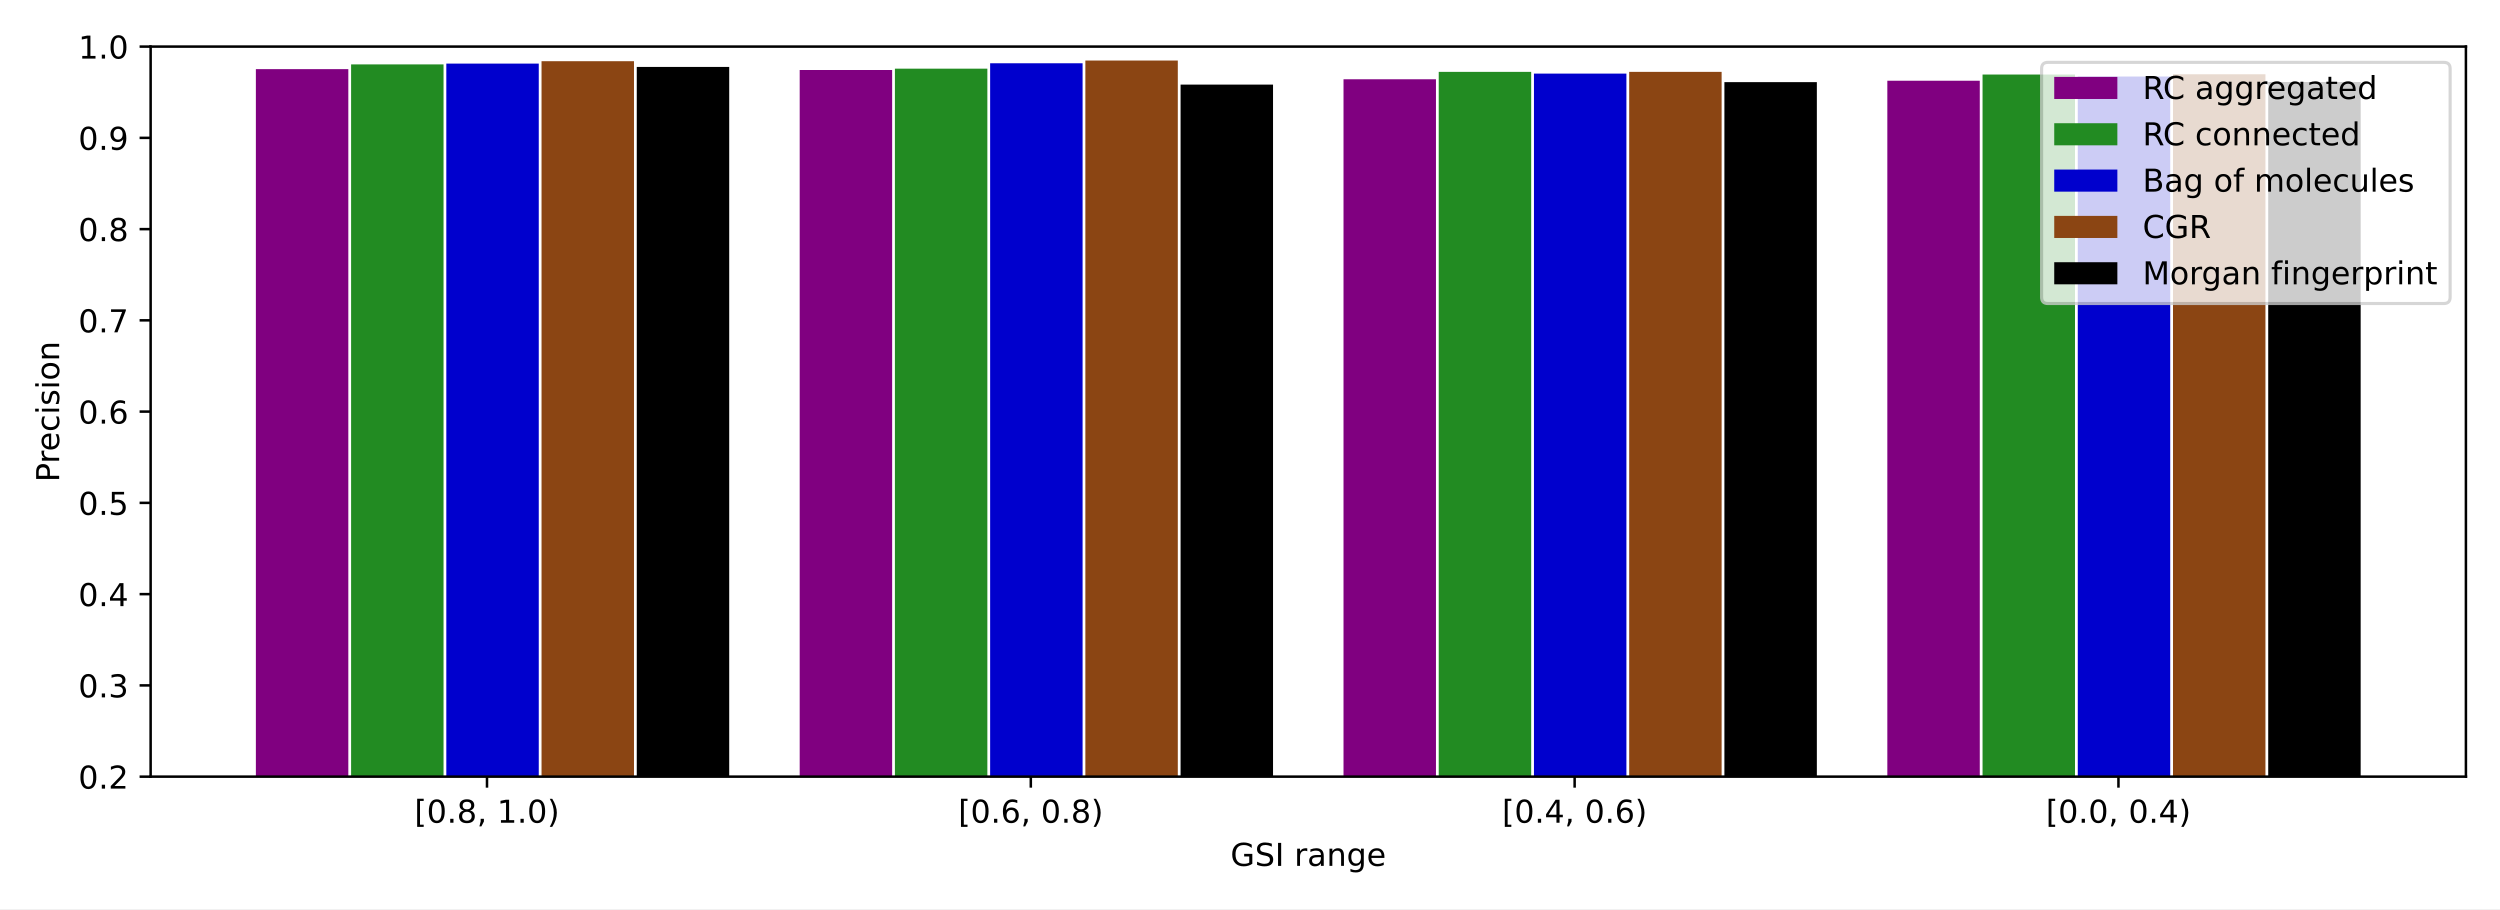
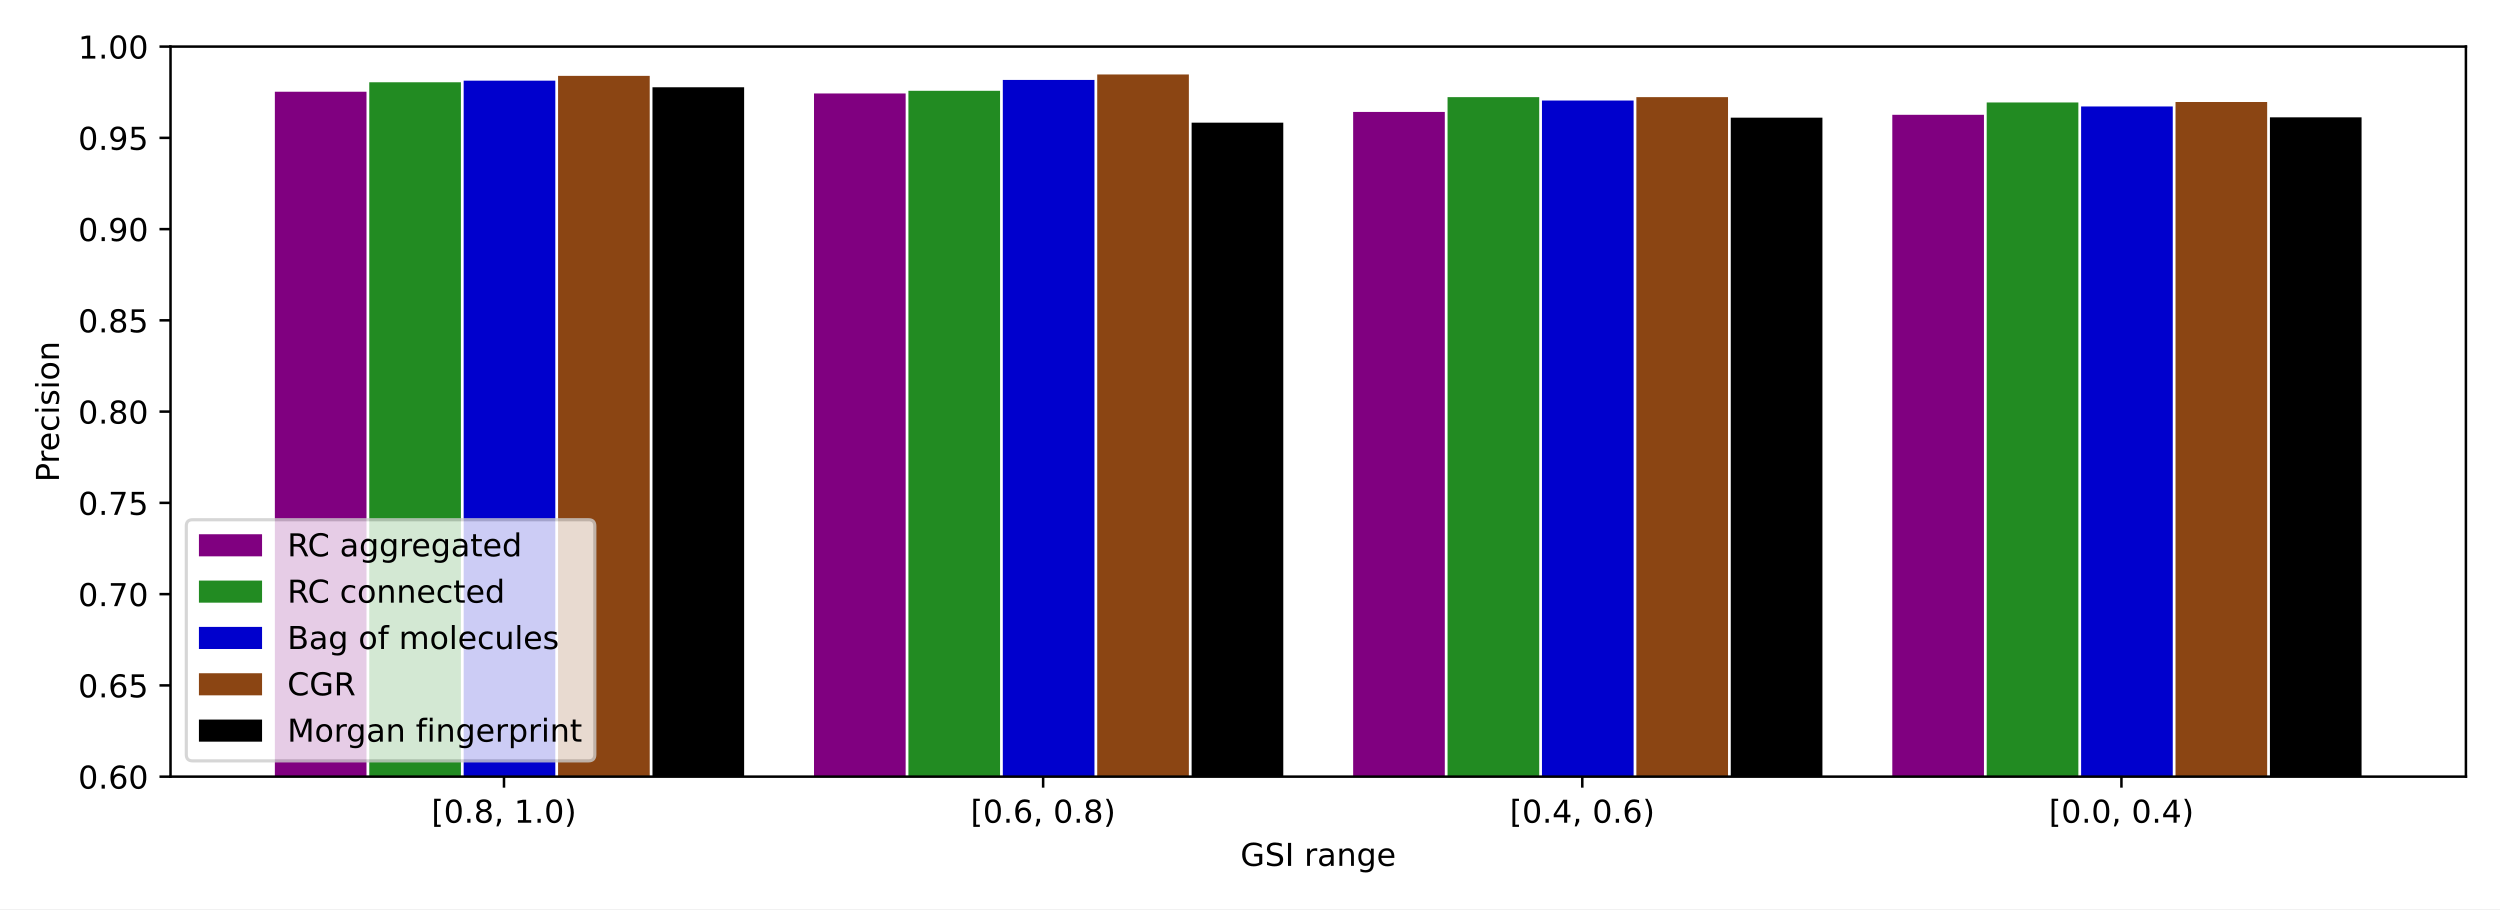
<svg xmlns="http://www.w3.org/2000/svg" xmlns:xlink="http://www.w3.org/1999/xlink" width="792pt" height="288pt" viewBox="0 0 792 288" version="1.1">
  <defs>
    <style type="text/css">*{stroke-linejoin: round; stroke-linecap: butt}</style>
  </defs>
  <g id="figure_1">
    <g id="patch_1">
      <path d="M 0 288  L 792 288  L 792 0  L 0 0  z " style="fill: #ffffff" />
    </g>
    <g id="axes_1">
      <g id="patch_2">
-         <path d="M 47.72 246.04  L 781.2 246.04  L 781.2 14.76  L 47.72 14.76  z " style="fill: #ffffff" />
+         <path d="M 54.02 246.04  L 781.2 246.04  L 781.2 14.76  L 54.02 14.76  z " style="fill: #ffffff" />
      </g>
      <g id="patch_3">
-         <path d="M 111.227 303.86  L 140.514 303.86  L 140.514 20.408  L 111.227 20.408  z " clip-path="url(#p765adaa1b6)" style="fill: #228b22" />
+         <path d="M 116.981 592.96  L 146.017 592.96  L 146.017 26.057  L 116.981 26.057  z " clip-path="url(#pd9f2e4aaf0)" style="fill: #228b22" />
      </g>
      <g id="patch_4">
-         <path d="M 81.06 303.86  L 110.348 303.86  L 110.348 21.911  L 81.06 21.911  z " clip-path="url(#p765adaa1b6)" style="fill: #800080" />
+         <path d="M 87.074 592.96  L 116.11 592.96  L 116.11 29.062  L 87.074 29.062  z " clip-path="url(#pd9f2e4aaf0)" style="fill: #800080" />
      </g>
      <g id="patch_5">
-         <path d="M 201.726 303.86  L 231.014 303.86  L 231.014 21.202  L 201.726 21.202  z " clip-path="url(#p765adaa1b6)" />
+         <path d="M 206.703 592.96  L 235.74 592.96  L 235.74 27.643  L 206.703 27.643  z " clip-path="url(#pd9f2e4aaf0)" />
      </g>
      <g id="patch_6">
-         <path d="M 141.393 303.86  L 170.681 303.86  L 170.681 20.157  L 141.393 20.157  z " clip-path="url(#p765adaa1b6)" style="fill: #0000cd" />
+         <path d="M 146.889 592.96  L 175.925 592.96  L 175.925 25.553  L 146.889 25.553  z " clip-path="url(#pd9f2e4aaf0)" style="fill: #0000cd" />
      </g>
      <g id="patch_7">
-         <path d="M 171.56 303.86  L 200.848 303.86  L 200.848 19.398  L 171.56 19.398  z " clip-path="url(#p765adaa1b6)" style="fill: #8b4513" />
+         <path d="M 176.796 592.96  L 205.832 592.96  L 205.832 24.036  L 176.796 24.036  z " clip-path="url(#pd9f2e4aaf0)" style="fill: #8b4513" />
      </g>
      <g id="patch_8">
-         <path d="M 283.509 303.86  L 312.796 303.86  L 312.796 21.758  L 283.509 21.758  z " clip-path="url(#p765adaa1b6)" style="fill: #228b22" />
+         <path d="M 287.783 592.96  L 316.82 592.96  L 316.82 28.756  L 287.783 28.756  z " clip-path="url(#pd9f2e4aaf0)" style="fill: #228b22" />
      </g>
      <g id="patch_9">
-         <path d="M 253.342 303.86  L 282.63 303.86  L 282.63 22.184  L 253.342 22.184  z " clip-path="url(#p765adaa1b6)" style="fill: #800080" />
+         <path d="M 257.876 592.96  L 286.912 592.96  L 286.912 29.608  L 257.876 29.608  z " clip-path="url(#pd9f2e4aaf0)" style="fill: #800080" />
      </g>
      <g id="patch_10">
-         <path d="M 374.008 303.86  L 403.296 303.86  L 403.296 26.806  L 374.008 26.806  z " clip-path="url(#p765adaa1b6)" />
+         <path d="M 377.506 592.96  L 406.542 592.96  L 406.542 38.852  L 377.506 38.852  z " clip-path="url(#pd9f2e4aaf0)" />
      </g>
      <g id="patch_11">
-         <path d="M 313.675 303.86  L 342.963 303.86  L 342.963 20.04  L 313.675 20.04  z " clip-path="url(#p765adaa1b6)" style="fill: #0000cd" />
+         <path d="M 317.691 592.96  L 346.727 592.96  L 346.727 25.321  L 317.691 25.321  z " clip-path="url(#pd9f2e4aaf0)" style="fill: #0000cd" />
      </g>
      <g id="patch_12">
-         <path d="M 343.842 303.86  L 373.13 303.86  L 373.13 19.174  L 343.842 19.174  z " clip-path="url(#p765adaa1b6)" style="fill: #8b4513" />
+         <path d="M 347.598 592.96  L 376.635 592.96  L 376.635 23.587  L 347.598 23.587  z " clip-path="url(#pd9f2e4aaf0)" style="fill: #8b4513" />
      </g>
      <g id="patch_13">
-         <path d="M 455.79 303.86  L 485.078 303.86  L 485.078 22.761  L 455.79 22.761  z " clip-path="url(#p765adaa1b6)" style="fill: #228b22" />
+         <path d="M 458.585 592.96  L 487.622 592.96  L 487.622 30.762  L 458.585 30.762  z " clip-path="url(#pd9f2e4aaf0)" style="fill: #228b22" />
      </g>
      <g id="patch_14">
-         <path d="M 425.624 303.86  L 454.912 303.86  L 454.912 25.113  L 425.624 25.113  z " clip-path="url(#p765adaa1b6)" style="fill: #800080" />
+         <path d="M 428.678 592.96  L 457.714 592.96  L 457.714 35.467  L 428.678 35.467  z " clip-path="url(#pd9f2e4aaf0)" style="fill: #800080" />
      </g>
      <g id="patch_15">
-         <path d="M 546.29 303.86  L 575.578 303.86  L 575.578 26.024  L 546.29 26.024  z " clip-path="url(#p765adaa1b6)" />
+         <path d="M 548.308 592.96  L 577.344 592.96  L 577.344 37.287  L 548.308 37.287  z " clip-path="url(#pd9f2e4aaf0)" />
      </g>
      <g id="patch_16">
-         <path d="M 485.957 303.86  L 515.245 303.86  L 515.245 23.31  L 485.957 23.31  z " clip-path="url(#p765adaa1b6)" style="fill: #0000cd" />
+         <path d="M 488.493 592.96  L 517.529 592.96  L 517.529 31.86  L 488.493 31.86  z " clip-path="url(#pd9f2e4aaf0)" style="fill: #0000cd" />
      </g>
      <g id="patch_17">
-         <path d="M 516.124 303.86  L 545.411 303.86  L 545.411 22.768  L 516.124 22.768  z " clip-path="url(#p765adaa1b6)" style="fill: #8b4513" />
+         <path d="M 518.4 592.96  L 547.437 592.96  L 547.437 30.777  L 518.4 30.777  z " clip-path="url(#pd9f2e4aaf0)" style="fill: #8b4513" />
      </g>
      <g id="patch_18">
-         <path d="M 628.072 303.86  L 657.36 303.86  L 657.36 23.615  L 628.072 23.615  z " clip-path="url(#p765adaa1b6)" style="fill: #228b22" />
+         <path d="M 629.388 592.96  L 658.424 592.96  L 658.424 32.469  L 629.388 32.469  z " clip-path="url(#pd9f2e4aaf0)" style="fill: #228b22" />
      </g>
      <g id="patch_19">
-         <path d="M 597.906 303.86  L 627.194 303.86  L 627.194 25.567  L 597.906 25.567  z " clip-path="url(#p765adaa1b6)" style="fill: #800080" />
+         <path d="M 599.48 592.96  L 628.517 592.96  L 628.517 36.374  L 599.48 36.374  z " clip-path="url(#pd9f2e4aaf0)" style="fill: #800080" />
      </g>
      <g id="patch_20">
-         <path d="M 718.572 303.86  L 747.86 303.86  L 747.86 25.968  L 718.572 25.968  z " clip-path="url(#p765adaa1b6)" />
+         <path d="M 719.11 592.96  L 748.146 592.96  L 748.146 37.175  L 719.11 37.175  z " clip-path="url(#pd9f2e4aaf0)" />
      </g>
      <g id="patch_21">
-         <path d="M 658.239 303.86  L 687.527 303.86  L 687.527 24.24  L 658.239 24.24  z " clip-path="url(#p765adaa1b6)" style="fill: #0000cd" />
+         <path d="M 659.295 592.96  L 688.331 592.96  L 688.331 33.721  L 659.295 33.721  z " clip-path="url(#pd9f2e4aaf0)" style="fill: #0000cd" />
      </g>
      <g id="patch_22">
-         <path d="M 688.406 303.86  L 717.693 303.86  L 717.693 23.535  L 688.406 23.535  z " clip-path="url(#p765adaa1b6)" style="fill: #8b4513" />
+         <path d="M 689.203 592.96  L 718.239 592.96  L 718.239 32.311  L 689.203 32.311  z " clip-path="url(#pd9f2e4aaf0)" style="fill: #8b4513" />
      </g>
      <g id="patch_23">
-         <path d="M 100.011 303.86  L 237.837 303.86  L 237.837 303.86  L 100.011 303.86  z " clip-path="url(#p765adaa1b6)" style="fill: #800080" />
+         <path d="M 105.862 592.96  L 242.504 592.96  L 242.504 592.96  L 105.862 592.96  z " clip-path="url(#pd9f2e4aaf0)" style="fill: #800080" />
      </g>
      <g id="patch_24">
-         <path d="M 100.011 303.86  L 237.837 303.86  L 237.837 303.86  L 100.011 303.86  z " clip-path="url(#p765adaa1b6)" style="fill: #228b22" />
+         <path d="M 105.862 592.96  L 242.504 592.96  L 242.504 592.96  L 105.862 592.96  z " clip-path="url(#pd9f2e4aaf0)" style="fill: #228b22" />
      </g>
      <g id="patch_25">
-         <path d="M 100.011 303.86  L 237.837 303.86  L 237.837 303.86  L 100.011 303.86  z " clip-path="url(#p765adaa1b6)" style="fill: #0000cd" />
+         <path d="M 105.862 592.96  L 242.504 592.96  L 242.504 592.96  L 105.862 592.96  z " clip-path="url(#pd9f2e4aaf0)" style="fill: #0000cd" />
      </g>
      <g id="patch_26">
-         <path d="M 100.011 303.86  L 237.837 303.86  L 237.837 303.86  L 100.011 303.86  z " clip-path="url(#p765adaa1b6)" style="fill: #8b4513" />
+         <path d="M 105.862 592.96  L 242.504 592.96  L 242.504 592.96  L 105.862 592.96  z " clip-path="url(#pd9f2e4aaf0)" style="fill: #8b4513" />
      </g>
      <g id="patch_27">
-         <path d="M 100.011 303.86  L 237.837 303.86  L 237.837 303.86  L 100.011 303.86  z " clip-path="url(#p765adaa1b6)" />
+         <path d="M 105.862 592.96  L 242.504 592.96  L 242.504 592.96  L 105.862 592.96  z " clip-path="url(#pd9f2e4aaf0)" />
      </g>
      <g id="matplotlib.axis_1">
        <g id="xtick_1">
          <g id="line2d_1">
            <defs>
-               <path id="m83f3d08747" d="M 0 0  L 0 3.5  " style="stroke: #000000; stroke-width: 0.8" />
-             </defs>
-             <g>
-               <use xlink:href="#m83f3d08747" x="154.28" y="246.04" style="stroke: #000000; stroke-width: 0.8" />
+               <path id="m2d03175a49" d="M 0 0  L 0 3.5  " style="stroke: #000000; stroke-width: 0.8" />
+             </defs>
+             <g>
+               <use xlink:href="#m2d03175a49" x="159.665" y="246.04" style="stroke: #000000; stroke-width: 0.8" />
            </g>
          </g>
          <g id="text_1">
-             <g transform="translate(131.297 260.6384) scale(0.1 -0.1)">
+             <g transform="translate(136.6817 260.6384) scale(0.1 -0.1)">
              <defs>
                <path id="DejaVuSans-5b" d="M 550 4863  L 1875 4863  L 1875 4416  L 1125 4416  L 1125 -397  L 1875 -397  L 1875 -844  L 550 -844  L 550 4863  z " transform="scale(0.015625)" />
                <path id="DejaVuSans-30" d="M 2034 4250  Q 1547 4250 1301 3770  Q 1056 3291 1056 2328  Q 1056 1369 1301 889  Q 1547 409 2034 409  Q 2525 409 2770 889  Q 3016 1369 3016 2328  Q 3016 3291 2770 3770  Q 2525 4250 2034 4250  z M 2034 4750  Q 2819 4750 3233 4129  Q 3647 3509 3647 2328  Q 3647 1150 3233 529  Q 2819 -91 2034 -91  Q 1250 -91 836 529  Q 422 1150 422 2328  Q 422 3509 836 4129  Q 1250 4750 2034 4750  z " transform="scale(0.015625)" />
                <path id="DejaVuSans-2e" d="M 684 794  L 1344 794  L 1344 0  L 684 0  L 684 794  z " transform="scale(0.015625)" />
                <path id="DejaVuSans-38" d="M 2034 2216  Q 1584 2216 1326 1975  Q 1069 1734 1069 1313  Q 1069 891 1326 650  Q 1584 409 2034 409  Q 2484 409 2743 651  Q 3003 894 3003 1313  Q 3003 1734 2745 1975  Q 2488 2216 2034 2216  z M 1403 2484  Q 997 2584 770 2862  Q 544 3141 544 3541  Q 544 4100 942 4425  Q 1341 4750 2034 4750  Q 2731 4750 3128 4425  Q 3525 4100 3525 3541  Q 3525 3141 3298 2862  Q 3072 2584 2669 2484  Q 3125 2378 3379 2068  Q 3634 1759 3634 1313  Q 3634 634 3220 271  Q 2806 -91 2034 -91  Q 1263 -91 848 271  Q 434 634 434 1313  Q 434 1759 690 2068  Q 947 2378 1403 2484  z M 1172 3481  Q 1172 3119 1398 2916  Q 1625 2713 2034 2713  Q 2441 2713 2670 2916  Q 2900 3119 2900 3481  Q 2900 3844 2670 4047  Q 2441 4250 2034 4250  Q 1625 4250 1398 4047  Q 1172 3844 1172 3481  z " transform="scale(0.015625)" />
                <path id="DejaVuSans-2c" d="M 750 794  L 1409 794  L 1409 256  L 897 -744  L 494 -744  L 750 256  L 750 794  z " transform="scale(0.015625)" />
                <path id="DejaVuSans-20" transform="scale(0.015625)" />
                <path id="DejaVuSans-31" d="M 794 531  L 1825 531  L 1825 4091  L 703 3866  L 703 4441  L 1819 4666  L 2450 4666  L 2450 531  L 3481 531  L 3481 0  L 794 0  L 794 531  z " transform="scale(0.015625)" />
                <path id="DejaVuSans-29" d="M 513 4856  L 1013 4856  Q 1481 4119 1714 3412  Q 1947 2706 1947 2009  Q 1947 1309 1714 600  Q 1481 -109 1013 -844  L 513 -844  Q 928 -128 1133 580  Q 1338 1288 1338 2009  Q 1338 2731 1133 3434  Q 928 4138 513 4856  z " transform="scale(0.015625)" />
              </defs>
              <use xlink:href="#DejaVuSans-5b" />
              <use xlink:href="#DejaVuSans-30" x="39.014" />
              <use xlink:href="#DejaVuSans-2e" x="102.637" />
              <use xlink:href="#DejaVuSans-38" x="134.424" />
              <use xlink:href="#DejaVuSans-2c" x="198.047" />
              <use xlink:href="#DejaVuSans-20" x="229.834" />
              <use xlink:href="#DejaVuSans-31" x="261.621" />
              <use xlink:href="#DejaVuSans-2e" x="325.244" />
              <use xlink:href="#DejaVuSans-30" x="357.031" />
              <use xlink:href="#DejaVuSans-29" x="420.654" />
            </g>
          </g>
        </g>
        <g id="xtick_2">
          <g id="line2d_2">
            <g>
-               <use xlink:href="#m83f3d08747" x="326.562" y="246.04" style="stroke: #000000; stroke-width: 0.8" />
+               <use xlink:href="#m2d03175a49" x="330.467" y="246.04" style="stroke: #000000; stroke-width: 0.8" />
            </g>
          </g>
          <g id="text_2">
-             <g transform="translate(303.5789 260.6384) scale(0.1 -0.1)">
+             <g transform="translate(307.4839 260.6384) scale(0.1 -0.1)">
              <defs>
                <path id="DejaVuSans-36" d="M 2113 2584  Q 1688 2584 1439 2293  Q 1191 2003 1191 1497  Q 1191 994 1439 701  Q 1688 409 2113 409  Q 2538 409 2786 701  Q 3034 994 3034 1497  Q 3034 2003 2786 2293  Q 2538 2584 2113 2584  z M 3366 4563  L 3366 3988  Q 3128 4100 2886 4159  Q 2644 4219 2406 4219  Q 1781 4219 1451 3797  Q 1122 3375 1075 2522  Q 1259 2794 1537 2939  Q 1816 3084 2150 3084  Q 2853 3084 3261 2657  Q 3669 2231 3669 1497  Q 3669 778 3244 343  Q 2819 -91 2113 -91  Q 1303 -91 875 529  Q 447 1150 447 2328  Q 447 3434 972 4092  Q 1497 4750 2381 4750  Q 2619 4750 2861 4703  Q 3103 4656 3366 4563  z " transform="scale(0.015625)" />
              </defs>
              <use xlink:href="#DejaVuSans-5b" />
              <use xlink:href="#DejaVuSans-30" x="39.014" />
              <use xlink:href="#DejaVuSans-2e" x="102.637" />
              <use xlink:href="#DejaVuSans-36" x="134.424" />
              <use xlink:href="#DejaVuSans-2c" x="198.047" />
              <use xlink:href="#DejaVuSans-20" x="229.834" />
              <use xlink:href="#DejaVuSans-30" x="261.621" />
              <use xlink:href="#DejaVuSans-2e" x="325.244" />
              <use xlink:href="#DejaVuSans-38" x="357.031" />
              <use xlink:href="#DejaVuSans-29" x="420.654" />
            </g>
          </g>
        </g>
        <g id="xtick_3">
          <g id="line2d_3">
            <g>
-               <use xlink:href="#m83f3d08747" x="498.844" y="246.04" style="stroke: #000000; stroke-width: 0.8" />
+               <use xlink:href="#m2d03175a49" x="501.269" y="246.04" style="stroke: #000000; stroke-width: 0.8" />
            </g>
          </g>
          <g id="text_3">
-             <g transform="translate(475.8609 260.6384) scale(0.1 -0.1)">
+             <g transform="translate(478.2861 260.6384) scale(0.1 -0.1)">
              <defs>
                <path id="DejaVuSans-34" d="M 2419 4116  L 825 1625  L 2419 1625  L 2419 4116  z M 2253 4666  L 3047 4666  L 3047 1625  L 3713 1625  L 3713 1100  L 3047 1100  L 3047 0  L 2419 0  L 2419 1100  L 313 1100  L 313 1709  L 2253 4666  z " transform="scale(0.015625)" />
              </defs>
              <use xlink:href="#DejaVuSans-5b" />
              <use xlink:href="#DejaVuSans-30" x="39.014" />
              <use xlink:href="#DejaVuSans-2e" x="102.637" />
              <use xlink:href="#DejaVuSans-34" x="134.424" />
              <use xlink:href="#DejaVuSans-2c" x="198.047" />
              <use xlink:href="#DejaVuSans-20" x="229.834" />
              <use xlink:href="#DejaVuSans-30" x="261.621" />
              <use xlink:href="#DejaVuSans-2e" x="325.244" />
              <use xlink:href="#DejaVuSans-36" x="357.031" />
              <use xlink:href="#DejaVuSans-29" x="420.654" />
            </g>
          </g>
        </g>
        <g id="xtick_4">
          <g id="line2d_4">
            <g>
-               <use xlink:href="#m83f3d08747" x="671.126" y="246.04" style="stroke: #000000; stroke-width: 0.8" />
+               <use xlink:href="#m2d03175a49" x="672.071" y="246.04" style="stroke: #000000; stroke-width: 0.8" />
            </g>
          </g>
          <g id="text_4">
-             <g transform="translate(648.1428 260.6384) scale(0.1 -0.1)">
+             <g transform="translate(649.0883 260.6384) scale(0.1 -0.1)">
              <use xlink:href="#DejaVuSans-5b" />
              <use xlink:href="#DejaVuSans-30" x="39.014" />
              <use xlink:href="#DejaVuSans-2e" x="102.637" />
              <use xlink:href="#DejaVuSans-30" x="134.424" />
              <use xlink:href="#DejaVuSans-2c" x="198.047" />
              <use xlink:href="#DejaVuSans-20" x="229.834" />
              <use xlink:href="#DejaVuSans-30" x="261.621" />
              <use xlink:href="#DejaVuSans-2e" x="325.244" />
              <use xlink:href="#DejaVuSans-34" x="357.031" />
              <use xlink:href="#DejaVuSans-29" x="420.654" />
            </g>
          </g>
        </g>
        <g id="text_5">
-           <g transform="translate(389.8084 274.3166) scale(0.1 -0.1)">
+           <g transform="translate(392.9584 274.3166) scale(0.1 -0.1)">
            <defs>
              <path id="DejaVuSans-47" d="M 3809 666  L 3809 1919  L 2778 1919  L 2778 2438  L 4434 2438  L 4434 434  Q 4069 175 3628 42  Q 3188 -91 2688 -91  Q 1594 -91 976 548  Q 359 1188 359 2328  Q 359 3472 976 4111  Q 1594 4750 2688 4750  Q 3144 4750 3555 4637  Q 3966 4525 4313 4306  L 4313 3634  Q 3963 3931 3569 4081  Q 3175 4231 2741 4231  Q 1884 4231 1454 3753  Q 1025 3275 1025 2328  Q 1025 1384 1454 906  Q 1884 428 2741 428  Q 3075 428 3337 486  Q 3600 544 3809 666  z " transform="scale(0.015625)" />
              <path id="DejaVuSans-53" d="M 3425 4513  L 3425 3897  Q 3066 4069 2747 4153  Q 2428 4238 2131 4238  Q 1616 4238 1336 4038  Q 1056 3838 1056 3469  Q 1056 3159 1242 3001  Q 1428 2844 1947 2747  L 2328 2669  Q 3034 2534 3370 2195  Q 3706 1856 3706 1288  Q 3706 609 3251 259  Q 2797 -91 1919 -91  Q 1588 -91 1214 -16  Q 841 59 441 206  L 441 856  Q 825 641 1194 531  Q 1563 422 1919 422  Q 2459 422 2753 634  Q 3047 847 3047 1241  Q 3047 1584 2836 1778  Q 2625 1972 2144 2069  L 1759 2144  Q 1053 2284 737 2584  Q 422 2884 422 3419  Q 422 4038 858 4394  Q 1294 4750 2059 4750  Q 2388 4750 2728 4690  Q 3069 4631 3425 4513  z " transform="scale(0.015625)" />
              <path id="DejaVuSans-49" d="M 628 4666  L 1259 4666  L 1259 0  L 628 0  L 628 4666  z " transform="scale(0.015625)" />
              <path id="DejaVuSans-72" d="M 2631 2963  Q 2534 3019 2420 3045  Q 2306 3072 2169 3072  Q 1681 3072 1420 2755  Q 1159 2438 1159 1844  L 1159 0  L 581 0  L 581 3500  L 1159 3500  L 1159 2956  Q 1341 3275 1631 3429  Q 1922 3584 2338 3584  Q 2397 3584 2469 3576  Q 2541 3569 2628 3553  L 2631 2963  z " transform="scale(0.015625)" />
              <path id="DejaVuSans-61" d="M 2194 1759  Q 1497 1759 1228 1600  Q 959 1441 959 1056  Q 959 750 1161 570  Q 1363 391 1709 391  Q 2188 391 2477 730  Q 2766 1069 2766 1631  L 2766 1759  L 2194 1759  z M 3341 1997  L 3341 0  L 2766 0  L 2766 531  Q 2569 213 2275 61  Q 1981 -91 1556 -91  Q 1019 -91 701 211  Q 384 513 384 1019  Q 384 1609 779 1909  Q 1175 2209 1959 2209  L 2766 2209  L 2766 2266  Q 2766 2663 2505 2880  Q 2244 3097 1772 3097  Q 1472 3097 1187 3025  Q 903 2953 641 2809  L 641 3341  Q 956 3463 1253 3523  Q 1550 3584 1831 3584  Q 2591 3584 2966 3190  Q 3341 2797 3341 1997  z " transform="scale(0.015625)" />
              <path id="DejaVuSans-6e" d="M 3513 2113  L 3513 0  L 2938 0  L 2938 2094  Q 2938 2591 2744 2837  Q 2550 3084 2163 3084  Q 1697 3084 1428 2787  Q 1159 2491 1159 1978  L 1159 0  L 581 0  L 581 3500  L 1159 3500  L 1159 2956  Q 1366 3272 1645 3428  Q 1925 3584 2291 3584  Q 2894 3584 3203 3211  Q 3513 2838 3513 2113  z " transform="scale(0.015625)" />
              <path id="DejaVuSans-67" d="M 2906 1791  Q 2906 2416 2648 2759  Q 2391 3103 1925 3103  Q 1463 3103 1205 2759  Q 947 2416 947 1791  Q 947 1169 1205 825  Q 1463 481 1925 481  Q 2391 481 2648 825  Q 2906 1169 2906 1791  z M 3481 434  Q 3481 -459 3084 -895  Q 2688 -1331 1869 -1331  Q 1566 -1331 1297 -1286  Q 1028 -1241 775 -1147  L 775 -588  Q 1028 -725 1275 -790  Q 1522 -856 1778 -856  Q 2344 -856 2625 -561  Q 2906 -266 2906 331  L 2906 616  Q 2728 306 2450 153  Q 2172 0 1784 0  Q 1141 0 747 490  Q 353 981 353 1791  Q 353 2603 747 3093  Q 1141 3584 1784 3584  Q 2172 3584 2450 3431  Q 2728 3278 2906 2969  L 2906 3500  L 3481 3500  L 3481 434  z " transform="scale(0.015625)" />
              <path id="DejaVuSans-65" d="M 3597 1894  L 3597 1613  L 953 1613  Q 991 1019 1311 708  Q 1631 397 2203 397  Q 2534 397 2845 478  Q 3156 559 3463 722  L 3463 178  Q 3153 47 2828 -22  Q 2503 -91 2169 -91  Q 1331 -91 842 396  Q 353 884 353 1716  Q 353 2575 817 3079  Q 1281 3584 2069 3584  Q 2775 3584 3186 3129  Q 3597 2675 3597 1894  z M 3022 2063  Q 3016 2534 2758 2815  Q 2500 3097 2075 3097  Q 1594 3097 1305 2825  Q 1016 2553 972 2059  L 3022 2063  z " transform="scale(0.015625)" />
            </defs>
            <use xlink:href="#DejaVuSans-47" />
            <use xlink:href="#DejaVuSans-53" x="77.49" />
            <use xlink:href="#DejaVuSans-49" x="140.967" />
            <use xlink:href="#DejaVuSans-20" x="170.459" />
            <use xlink:href="#DejaVuSans-72" x="202.246" />
            <use xlink:href="#DejaVuSans-61" x="243.359" />
            <use xlink:href="#DejaVuSans-6e" x="304.639" />
            <use xlink:href="#DejaVuSans-67" x="368.018" />
            <use xlink:href="#DejaVuSans-65" x="431.494" />
          </g>
        </g>
      </g>
      <g id="matplotlib.axis_2">
        <g id="ytick_1">
          <g id="line2d_5">
            <defs>
-               <path id="m6f4a1eeebf" d="M 0 0  L -3.5 0  " style="stroke: #000000; stroke-width: 0.8" />
-             </defs>
-             <g>
-               <use xlink:href="#m6f4a1eeebf" x="47.72" y="246.04" style="stroke: #000000; stroke-width: 0.8" />
+               <path id="mc2c217faa0" d="M 0 0  L -3.5 0  " style="stroke: #000000; stroke-width: 0.8" />
+             </defs>
+             <g>
+               <use xlink:href="#mc2c217faa0" x="54.02" y="246.04" style="stroke: #000000; stroke-width: 0.8" />
            </g>
          </g>
          <g id="text_6">
-             <g transform="translate(24.81687 249.8392) scale(0.1 -0.1)">
-               <defs>
-                 <path id="DejaVuSans-32" d="M 1228 531  L 3431 531  L 3431 0  L 469 0  L 469 531  Q 828 903 1448 1529  Q 2069 2156 2228 2338  Q 2531 2678 2651 2914  Q 2772 3150 2772 3378  Q 2772 3750 2511 3984  Q 2250 4219 1831 4219  Q 1534 4219 1204 4116  Q 875 4013 500 3803  L 500 4441  Q 881 4594 1212 4672  Q 1544 4750 1819 4750  Q 2544 4750 2975 4387  Q 3406 4025 3406 3419  Q 3406 3131 3298 2873  Q 3191 2616 2906 2266  Q 2828 2175 2409 1742  Q 1991 1309 1228 531  z " transform="scale(0.015625)" />
-               </defs>
-               <use xlink:href="#DejaVuSans-30" />
-               <use xlink:href="#DejaVuSans-2e" x="63.623" />
-               <use xlink:href="#DejaVuSans-32" x="95.41" />
+             <g transform="translate(24.75437 249.8392) scale(0.1 -0.1)">
+               <use xlink:href="#DejaVuSans-30" />
+               <use xlink:href="#DejaVuSans-2e" x="63.623" />
+               <use xlink:href="#DejaVuSans-36" x="95.41" />
+               <use xlink:href="#DejaVuSans-30" x="159.033" />
            </g>
          </g>
        </g>
        <g id="ytick_2">
          <g id="line2d_6">
            <g>
-               <use xlink:href="#m6f4a1eeebf" x="47.72" y="217.13" style="stroke: #000000; stroke-width: 0.8" />
+               <use xlink:href="#mc2c217faa0" x="54.02" y="217.13" style="stroke: #000000; stroke-width: 0.8" />
            </g>
          </g>
          <g id="text_7">
-             <g transform="translate(24.81687 220.9292) scale(0.1 -0.1)">
-               <defs>
-                 <path id="DejaVuSans-33" d="M 2597 2516  Q 3050 2419 3304 2112  Q 3559 1806 3559 1356  Q 3559 666 3084 287  Q 2609 -91 1734 -91  Q 1441 -91 1130 -33  Q 819 25 488 141  L 488 750  Q 750 597 1062 519  Q 1375 441 1716 441  Q 2309 441 2620 675  Q 2931 909 2931 1356  Q 2931 1769 2642 2001  Q 2353 2234 1838 2234  L 1294 2234  L 1294 2753  L 1863 2753  Q 2328 2753 2575 2939  Q 2822 3125 2822 3475  Q 2822 3834 2567 4026  Q 2313 4219 1838 4219  Q 1578 4219 1281 4162  Q 984 4106 628 3988  L 628 4550  Q 988 4650 1302 4700  Q 1616 4750 1894 4750  Q 2613 4750 3031 4423  Q 3450 4097 3450 3541  Q 3450 3153 3228 2886  Q 3006 2619 2597 2516  z " transform="scale(0.015625)" />
-               </defs>
-               <use xlink:href="#DejaVuSans-30" />
-               <use xlink:href="#DejaVuSans-2e" x="63.623" />
-               <use xlink:href="#DejaVuSans-33" x="95.41" />
-             </g>
-           </g>
-         </g>
-         <g id="ytick_3">
-           <g id="line2d_7">
-             <g>
-               <use xlink:href="#m6f4a1eeebf" x="47.72" y="188.22" style="stroke: #000000; stroke-width: 0.8" />
-             </g>
-           </g>
-           <g id="text_8">
-             <g transform="translate(24.81687 192.0192) scale(0.1 -0.1)">
-               <use xlink:href="#DejaVuSans-30" />
-               <use xlink:href="#DejaVuSans-2e" x="63.623" />
-               <use xlink:href="#DejaVuSans-34" x="95.41" />
-             </g>
-           </g>
-         </g>
-         <g id="ytick_4">
-           <g id="line2d_8">
-             <g>
-               <use xlink:href="#m6f4a1eeebf" x="47.72" y="159.31" style="stroke: #000000; stroke-width: 0.8" />
-             </g>
-           </g>
-           <g id="text_9">
-             <g transform="translate(24.81687 163.1092) scale(0.1 -0.1)">
+             <g transform="translate(24.75437 220.9292) scale(0.1 -0.1)">
              <defs>
                <path id="DejaVuSans-35" d="M 691 4666  L 3169 4666  L 3169 4134  L 1269 4134  L 1269 2991  Q 1406 3038 1543 3061  Q 1681 3084 1819 3084  Q 2600 3084 3056 2656  Q 3513 2228 3513 1497  Q 3513 744 3044 326  Q 2575 -91 1722 -91  Q 1428 -91 1123 -41  Q 819 9 494 109  L 494 744  Q 775 591 1075 516  Q 1375 441 1709 441  Q 2250 441 2565 725  Q 2881 1009 2881 1497  Q 2881 1984 2565 2268  Q 2250 2553 1709 2553  Q 1456 2553 1204 2497  Q 953 2441 691 2322  L 691 4666  z " transform="scale(0.015625)" />
              </defs>
              <use xlink:href="#DejaVuSans-30" />
              <use xlink:href="#DejaVuSans-2e" x="63.623" />
-               <use xlink:href="#DejaVuSans-35" x="95.41" />
-             </g>
-           </g>
-         </g>
-         <g id="ytick_5">
-           <g id="line2d_9">
-             <g>
-               <use xlink:href="#m6f4a1eeebf" x="47.72" y="130.4" style="stroke: #000000; stroke-width: 0.8" />
-             </g>
-           </g>
-           <g id="text_10">
-             <g transform="translate(24.81687 134.1992) scale(0.1 -0.1)">
-               <use xlink:href="#DejaVuSans-30" />
-               <use xlink:href="#DejaVuSans-2e" x="63.623" />
              <use xlink:href="#DejaVuSans-36" x="95.41" />
-             </g>
-           </g>
-         </g>
-         <g id="ytick_6">
-           <g id="line2d_10">
-             <g>
-               <use xlink:href="#m6f4a1eeebf" x="47.72" y="101.49" style="stroke: #000000; stroke-width: 0.8" />
-             </g>
-           </g>
-           <g id="text_11">
-             <g transform="translate(24.81687 105.2892) scale(0.1 -0.1)">
+               <use xlink:href="#DejaVuSans-35" x="159.033" />
+             </g>
+           </g>
+         </g>
+         <g id="ytick_3">
+           <g id="line2d_7">
+             <g>
+               <use xlink:href="#mc2c217faa0" x="54.02" y="188.22" style="stroke: #000000; stroke-width: 0.8" />
+             </g>
+           </g>
+           <g id="text_8">
+             <g transform="translate(24.75437 192.0192) scale(0.1 -0.1)">
              <defs>
                <path id="DejaVuSans-37" d="M 525 4666  L 3525 4666  L 3525 4397  L 1831 0  L 1172 0  L 2766 4134  L 525 4134  L 525 4666  z " transform="scale(0.015625)" />
              </defs>
              <use xlink:href="#DejaVuSans-30" />
              <use xlink:href="#DejaVuSans-2e" x="63.623" />
              <use xlink:href="#DejaVuSans-37" x="95.41" />
+               <use xlink:href="#DejaVuSans-30" x="159.033" />
+             </g>
+           </g>
+         </g>
+         <g id="ytick_4">
+           <g id="line2d_8">
+             <g>
+               <use xlink:href="#mc2c217faa0" x="54.02" y="159.31" style="stroke: #000000; stroke-width: 0.8" />
+             </g>
+           </g>
+           <g id="text_9">
+             <g transform="translate(24.75437 163.1092) scale(0.1 -0.1)">
+               <use xlink:href="#DejaVuSans-30" />
+               <use xlink:href="#DejaVuSans-2e" x="63.623" />
+               <use xlink:href="#DejaVuSans-37" x="95.41" />
+               <use xlink:href="#DejaVuSans-35" x="159.033" />
+             </g>
+           </g>
+         </g>
+         <g id="ytick_5">
+           <g id="line2d_9">
+             <g>
+               <use xlink:href="#mc2c217faa0" x="54.02" y="130.4" style="stroke: #000000; stroke-width: 0.8" />
+             </g>
+           </g>
+           <g id="text_10">
+             <g transform="translate(24.75437 134.1992) scale(0.1 -0.1)">
+               <use xlink:href="#DejaVuSans-30" />
+               <use xlink:href="#DejaVuSans-2e" x="63.623" />
+               <use xlink:href="#DejaVuSans-38" x="95.41" />
+               <use xlink:href="#DejaVuSans-30" x="159.033" />
+             </g>
+           </g>
+         </g>
+         <g id="ytick_6">
+           <g id="line2d_10">
+             <g>
+               <use xlink:href="#mc2c217faa0" x="54.02" y="101.49" style="stroke: #000000; stroke-width: 0.8" />
+             </g>
+           </g>
+           <g id="text_11">
+             <g transform="translate(24.75437 105.2892) scale(0.1 -0.1)">
+               <use xlink:href="#DejaVuSans-30" />
+               <use xlink:href="#DejaVuSans-2e" x="63.623" />
+               <use xlink:href="#DejaVuSans-38" x="95.41" />
+               <use xlink:href="#DejaVuSans-35" x="159.033" />
            </g>
          </g>
        </g>
        <g id="ytick_7">
          <g id="line2d_11">
            <g>
-               <use xlink:href="#m6f4a1eeebf" x="47.72" y="72.58" style="stroke: #000000; stroke-width: 0.8" />
+               <use xlink:href="#mc2c217faa0" x="54.02" y="72.58" style="stroke: #000000; stroke-width: 0.8" />
            </g>
          </g>
          <g id="text_12">
-             <g transform="translate(24.81687 76.37922) scale(0.1 -0.1)">
-               <use xlink:href="#DejaVuSans-30" />
-               <use xlink:href="#DejaVuSans-2e" x="63.623" />
-               <use xlink:href="#DejaVuSans-38" x="95.41" />
-             </g>
-           </g>
-         </g>
-         <g id="ytick_8">
-           <g id="line2d_12">
-             <g>
-               <use xlink:href="#m6f4a1eeebf" x="47.72" y="43.67" style="stroke: #000000; stroke-width: 0.8" />
-             </g>
-           </g>
-           <g id="text_13">
-             <g transform="translate(24.81687 47.46922) scale(0.1 -0.1)">
+             <g transform="translate(24.75437 76.37922) scale(0.1 -0.1)">
              <defs>
                <path id="DejaVuSans-39" d="M 703 97  L 703 672  Q 941 559 1184 500  Q 1428 441 1663 441  Q 2288 441 2617 861  Q 2947 1281 2994 2138  Q 2813 1869 2534 1725  Q 2256 1581 1919 1581  Q 1219 1581 811 2004  Q 403 2428 403 3163  Q 403 3881 828 4315  Q 1253 4750 1959 4750  Q 2769 4750 3195 4129  Q 3622 3509 3622 2328  Q 3622 1225 3098 567  Q 2575 -91 1691 -91  Q 1453 -91 1209 -44  Q 966 3 703 97  z M 1959 2075  Q 2384 2075 2632 2365  Q 2881 2656 2881 3163  Q 2881 3666 2632 3958  Q 2384 4250 1959 4250  Q 1534 4250 1286 3958  Q 1038 3666 1038 3163  Q 1038 2656 1286 2365  Q 1534 2075 1959 2075  z " transform="scale(0.015625)" />
              </defs>
              <use xlink:href="#DejaVuSans-30" />
              <use xlink:href="#DejaVuSans-2e" x="63.623" />
              <use xlink:href="#DejaVuSans-39" x="95.41" />
+               <use xlink:href="#DejaVuSans-30" x="159.033" />
+             </g>
+           </g>
+         </g>
+         <g id="ytick_8">
+           <g id="line2d_12">
+             <g>
+               <use xlink:href="#mc2c217faa0" x="54.02" y="43.67" style="stroke: #000000; stroke-width: 0.8" />
+             </g>
+           </g>
+           <g id="text_13">
+             <g transform="translate(24.75437 47.46922) scale(0.1 -0.1)">
+               <use xlink:href="#DejaVuSans-30" />
+               <use xlink:href="#DejaVuSans-2e" x="63.623" />
+               <use xlink:href="#DejaVuSans-39" x="95.41" />
+               <use xlink:href="#DejaVuSans-35" x="159.033" />
            </g>
          </g>
        </g>
        <g id="ytick_9">
          <g id="line2d_13">
            <g>
-               <use xlink:href="#m6f4a1eeebf" x="47.72" y="14.76" style="stroke: #000000; stroke-width: 0.8" />
+               <use xlink:href="#mc2c217faa0" x="54.02" y="14.76" style="stroke: #000000; stroke-width: 0.8" />
            </g>
          </g>
          <g id="text_14">
-             <g transform="translate(24.81687 18.55922) scale(0.1 -0.1)">
+             <g transform="translate(24.75437 18.55922) scale(0.1 -0.1)">
              <use xlink:href="#DejaVuSans-31" />
              <use xlink:href="#DejaVuSans-2e" x="63.623" />
              <use xlink:href="#DejaVuSans-30" x="95.41" />
+               <use xlink:href="#DejaVuSans-30" x="159.033" />
            </g>
          </g>
        </g>
        <g id="text_15">
-           <g transform="translate(18.73719 152.707) rotate(-90) scale(0.1 -0.1)">
+           <g transform="translate(18.67469 152.707) rotate(-90) scale(0.1 -0.1)">
            <defs>
              <path id="DejaVuSans-50" d="M 1259 4147  L 1259 2394  L 2053 2394  Q 2494 2394 2734 2622  Q 2975 2850 2975 3272  Q 2975 3691 2734 3919  Q 2494 4147 2053 4147  L 1259 4147  z M 628 4666  L 2053 4666  Q 2838 4666 3239 4311  Q 3641 3956 3641 3272  Q 3641 2581 3239 2228  Q 2838 1875 2053 1875  L 1259 1875  L 1259 0  L 628 0  L 628 4666  z " transform="scale(0.015625)" />
              <path id="DejaVuSans-63" d="M 3122 3366  L 3122 2828  Q 2878 2963 2633 3030  Q 2388 3097 2138 3097  Q 1578 3097 1268 2742  Q 959 2388 959 1747  Q 959 1106 1268 751  Q 1578 397 2138 397  Q 2388 397 2633 464  Q 2878 531 3122 666  L 3122 134  Q 2881 22 2623 -34  Q 2366 -91 2075 -91  Q 1284 -91 818 406  Q 353 903 353 1747  Q 353 2603 823 3093  Q 1294 3584 2113 3584  Q 2378 3584 2631 3529  Q 2884 3475 3122 3366  z " transform="scale(0.015625)" />
              <path id="DejaVuSans-69" d="M 603 3500  L 1178 3500  L 1178 0  L 603 0  L 603 3500  z M 603 4863  L 1178 4863  L 1178 4134  L 603 4134  L 603 4863  z " transform="scale(0.015625)" />
              <path id="DejaVuSans-73" d="M 2834 3397  L 2834 2853  Q 2591 2978 2328 3040  Q 2066 3103 1784 3103  Q 1356 3103 1142 2972  Q 928 2841 928 2578  Q 928 2378 1081 2264  Q 1234 2150 1697 2047  L 1894 2003  Q 2506 1872 2764 1633  Q 3022 1394 3022 966  Q 3022 478 2636 193  Q 2250 -91 1575 -91  Q 1294 -91 989 -36  Q 684 19 347 128  L 347 722  Q 666 556 975 473  Q 1284 391 1588 391  Q 1994 391 2212 530  Q 2431 669 2431 922  Q 2431 1156 2273 1281  Q 2116 1406 1581 1522  L 1381 1569  Q 847 1681 609 1914  Q 372 2147 372 2553  Q 372 3047 722 3315  Q 1072 3584 1716 3584  Q 2034 3584 2315 3537  Q 2597 3491 2834 3397  z " transform="scale(0.015625)" />
              <path id="DejaVuSans-6f" d="M 1959 3097  Q 1497 3097 1228 2736  Q 959 2375 959 1747  Q 959 1119 1226 758  Q 1494 397 1959 397  Q 2419 397 2687 759  Q 2956 1122 2956 1747  Q 2956 2369 2687 2733  Q 2419 3097 1959 3097  z M 1959 3584  Q 2709 3584 3137 3096  Q 3566 2609 3566 1747  Q 3566 888 3137 398  Q 2709 -91 1959 -91  Q 1206 -91 779 398  Q 353 888 353 1747  Q 353 2609 779 3096  Q 1206 3584 1959 3584  z " transform="scale(0.015625)" />
            </defs>
            <use xlink:href="#DejaVuSans-50" />
            <use xlink:href="#DejaVuSans-72" x="58.553" />
            <use xlink:href="#DejaVuSans-65" x="97.416" />
            <use xlink:href="#DejaVuSans-63" x="158.939" />
            <use xlink:href="#DejaVuSans-69" x="213.92" />
            <use xlink:href="#DejaVuSans-73" x="241.703" />
            <use xlink:href="#DejaVuSans-69" x="293.803" />
            <use xlink:href="#DejaVuSans-6f" x="321.586" />
            <use xlink:href="#DejaVuSans-6e" x="382.768" />
          </g>
        </g>
      </g>
      <g id="patch_28">
-         <path d="M 47.72 246.04  L 47.72 14.76  " style="fill: none; stroke: #000000; stroke-width: 0.8; stroke-linejoin: miter; stroke-linecap: square" />
+         <path d="M 54.02 246.04  L 54.02 14.76  " style="fill: none; stroke: #000000; stroke-width: 0.8; stroke-linejoin: miter; stroke-linecap: square" />
      </g>
      <g id="patch_29">
        <path d="M 781.2 246.04  L 781.2 14.76  " style="fill: none; stroke: #000000; stroke-width: 0.8; stroke-linejoin: miter; stroke-linecap: square" />
      </g>
      <g id="patch_30">
-         <path d="M 47.72 246.04  L 781.2 246.04  " style="fill: none; stroke: #000000; stroke-width: 0.8; stroke-linejoin: miter; stroke-linecap: square" />
+         <path d="M 54.02 246.04  L 781.2 246.04  " style="fill: none; stroke: #000000; stroke-width: 0.8; stroke-linejoin: miter; stroke-linecap: square" />
      </g>
      <g id="patch_31">
-         <path d="M 47.72 14.76  L 781.2 14.76  " style="fill: none; stroke: #000000; stroke-width: 0.8; stroke-linejoin: miter; stroke-linecap: square" />
+         <path d="M 54.02 14.76  L 781.2 14.76  " style="fill: none; stroke: #000000; stroke-width: 0.8; stroke-linejoin: miter; stroke-linecap: square" />
      </g>
      <g id="legend_1">
        <g id="patch_32">
-           <path d="M 648.781 96.151  L 774.2 96.151  Q 776.2 96.151 776.2 94.151  L 776.2 21.76  Q 776.2 19.76 774.2 19.76  L 648.781 19.76  Q 646.781 19.76 646.781 21.76  L 646.781 94.151  Q 646.781 96.151 648.781 96.151  z " style="fill: #ffffff; opacity: 0.8; stroke: #cccccc; stroke-linejoin: miter" />
+           <path d="M 61.02 241.04  L 186.439 241.04  Q 188.439 241.04 188.439 239.04  L 188.439 166.649  Q 188.439 164.649 186.439 164.649  L 61.02 164.649  Q 59.02 164.649 59.02 166.649  L 59.02 239.04  Q 59.02 241.04 61.02 241.04  z " style="fill: #ffffff; opacity: 0.8; stroke: #cccccc; stroke-linejoin: miter" />
        </g>
        <g id="patch_33">
-           <path d="M 650.781 31.358  L 670.781 31.358  L 670.781 24.358  L 650.781 24.358  z " style="fill: #800080" />
+           <path d="M 63.02 176.248  L 83.02 176.248  L 83.02 169.248  L 63.02 169.248  z " style="fill: #800080" />
        </g>
        <g id="text_16">
-           <g transform="translate(678.7812 31.35844) scale(0.1 -0.1)">
+           <g transform="translate(91.02 176.2478) scale(0.1 -0.1)">
            <defs>
              <path id="DejaVuSans-52" d="M 2841 2188  Q 3044 2119 3236 1894  Q 3428 1669 3622 1275  L 4263 0  L 3584 0  L 2988 1197  Q 2756 1666 2539 1819  Q 2322 1972 1947 1972  L 1259 1972  L 1259 0  L 628 0  L 628 4666  L 2053 4666  Q 2853 4666 3247 4331  Q 3641 3997 3641 3322  Q 3641 2881 3436 2590  Q 3231 2300 2841 2188  z M 1259 4147  L 1259 2491  L 2053 2491  Q 2509 2491 2742 2702  Q 2975 2913 2975 3322  Q 2975 3731 2742 3939  Q 2509 4147 2053 4147  L 1259 4147  z " transform="scale(0.015625)" />
              <path id="DejaVuSans-43" d="M 4122 4306  L 4122 3641  Q 3803 3938 3442 4084  Q 3081 4231 2675 4231  Q 1875 4231 1450 3742  Q 1025 3253 1025 2328  Q 1025 1406 1450 917  Q 1875 428 2675 428  Q 3081 428 3442 575  Q 3803 722 4122 1019  L 4122 359  Q 3791 134 3420 21  Q 3050 -91 2638 -91  Q 1578 -91 968 557  Q 359 1206 359 2328  Q 359 3453 968 4101  Q 1578 4750 2638 4750  Q 3056 4750 3426 4639  Q 3797 4528 4122 4306  z " transform="scale(0.015625)" />
              <path id="DejaVuSans-74" d="M 1172 4494  L 1172 3500  L 2356 3500  L 2356 3053  L 1172 3053  L 1172 1153  Q 1172 725 1289 603  Q 1406 481 1766 481  L 2356 481  L 2356 0  L 1766 0  Q 1100 0 847 248  Q 594 497 594 1153  L 594 3053  L 172 3053  L 172 3500  L 594 3500  L 594 4494  L 1172 4494  z " transform="scale(0.015625)" />
              <path id="DejaVuSans-64" d="M 2906 2969  L 2906 4863  L 3481 4863  L 3481 0  L 2906 0  L 2906 525  Q 2725 213 2448 61  Q 2172 -91 1784 -91  Q 1150 -91 751 415  Q 353 922 353 1747  Q 353 2572 751 3078  Q 1150 3584 1784 3584  Q 2172 3584 2448 3432  Q 2725 3281 2906 2969  z M 947 1747  Q 947 1113 1208 752  Q 1469 391 1925 391  Q 2381 391 2643 752  Q 2906 1113 2906 1747  Q 2906 2381 2643 2742  Q 2381 3103 1925 3103  Q 1469 3103 1208 2742  Q 947 2381 947 1747  z " transform="scale(0.015625)" />
            </defs>
            <use xlink:href="#DejaVuSans-52" />
            <use xlink:href="#DejaVuSans-43" x="64.482" />
            <use xlink:href="#DejaVuSans-20" x="134.307" />
            <use xlink:href="#DejaVuSans-61" x="166.094" />
            <use xlink:href="#DejaVuSans-67" x="227.373" />
            <use xlink:href="#DejaVuSans-67" x="290.85" />
            <use xlink:href="#DejaVuSans-72" x="354.326" />
            <use xlink:href="#DejaVuSans-65" x="393.189" />
            <use xlink:href="#DejaVuSans-67" x="454.713" />
            <use xlink:href="#DejaVuSans-61" x="518.189" />
            <use xlink:href="#DejaVuSans-74" x="579.469" />
            <use xlink:href="#DejaVuSans-65" x="618.678" />
            <use xlink:href="#DejaVuSans-64" x="680.201" />
          </g>
        </g>
        <g id="patch_34">
-           <path d="M 650.781 46.037  L 670.781 46.037  L 670.781 39.037  L 650.781 39.037  z " style="fill: #228b22" />
+           <path d="M 63.02 190.926  L 83.02 190.926  L 83.02 183.926  L 63.02 183.926  z " style="fill: #228b22" />
        </g>
        <g id="text_17">
-           <g transform="translate(678.7812 46.03656) scale(0.1 -0.1)">
+           <g transform="translate(91.02 190.9259) scale(0.1 -0.1)">
            <use xlink:href="#DejaVuSans-52" />
            <use xlink:href="#DejaVuSans-43" x="64.482" />
            <use xlink:href="#DejaVuSans-20" x="134.307" />
            <use xlink:href="#DejaVuSans-63" x="166.094" />
            <use xlink:href="#DejaVuSans-6f" x="221.074" />
            <use xlink:href="#DejaVuSans-6e" x="282.256" />
            <use xlink:href="#DejaVuSans-6e" x="345.635" />
            <use xlink:href="#DejaVuSans-65" x="409.014" />
            <use xlink:href="#DejaVuSans-63" x="470.537" />
            <use xlink:href="#DejaVuSans-74" x="525.518" />
            <use xlink:href="#DejaVuSans-65" x="564.727" />
            <use xlink:href="#DejaVuSans-64" x="626.25" />
          </g>
        </g>
        <g id="patch_35">
-           <path d="M 650.781 60.715  L 670.781 60.715  L 670.781 53.715  L 650.781 53.715  z " style="fill: #0000cd" />
+           <path d="M 63.02 205.604  L 83.02 205.604  L 83.02 198.604  L 63.02 198.604  z " style="fill: #0000cd" />
        </g>
        <g id="text_18">
-           <g transform="translate(678.7812 60.71469) scale(0.1 -0.1)">
+           <g transform="translate(91.02 205.6041) scale(0.1 -0.1)">
            <defs>
              <path id="DejaVuSans-42" d="M 1259 2228  L 1259 519  L 2272 519  Q 2781 519 3026 730  Q 3272 941 3272 1375  Q 3272 1813 3026 2020  Q 2781 2228 2272 2228  L 1259 2228  z M 1259 4147  L 1259 2741  L 2194 2741  Q 2656 2741 2882 2914  Q 3109 3088 3109 3444  Q 3109 3797 2882 3972  Q 2656 4147 2194 4147  L 1259 4147  z M 628 4666  L 2241 4666  Q 2963 4666 3353 4366  Q 3744 4066 3744 3513  Q 3744 3084 3544 2831  Q 3344 2578 2956 2516  Q 3422 2416 3680 2098  Q 3938 1781 3938 1306  Q 3938 681 3513 340  Q 3088 0 2303 0  L 628 0  L 628 4666  z " transform="scale(0.015625)" />
              <path id="DejaVuSans-66" d="M 2375 4863  L 2375 4384  L 1825 4384  Q 1516 4384 1395 4259  Q 1275 4134 1275 3809  L 1275 3500  L 2222 3500  L 2222 3053  L 1275 3053  L 1275 0  L 697 0  L 697 3053  L 147 3053  L 147 3500  L 697 3500  L 697 3744  Q 697 4328 969 4595  Q 1241 4863 1831 4863  L 2375 4863  z " transform="scale(0.015625)" />
              <path id="DejaVuSans-6d" d="M 3328 2828  Q 3544 3216 3844 3400  Q 4144 3584 4550 3584  Q 5097 3584 5394 3201  Q 5691 2819 5691 2113  L 5691 0  L 5113 0  L 5113 2094  Q 5113 2597 4934 2840  Q 4756 3084 4391 3084  Q 3944 3084 3684 2787  Q 3425 2491 3425 1978  L 3425 0  L 2847 0  L 2847 2094  Q 2847 2600 2669 2842  Q 2491 3084 2119 3084  Q 1678 3084 1418 2786  Q 1159 2488 1159 1978  L 1159 0  L 581 0  L 581 3500  L 1159 3500  L 1159 2956  Q 1356 3278 1631 3431  Q 1906 3584 2284 3584  Q 2666 3584 2933 3390  Q 3200 3197 3328 2828  z " transform="scale(0.015625)" />
              <path id="DejaVuSans-6c" d="M 603 4863  L 1178 4863  L 1178 0  L 603 0  L 603 4863  z " transform="scale(0.015625)" />
              <path id="DejaVuSans-75" d="M 544 1381  L 544 3500  L 1119 3500  L 1119 1403  Q 1119 906 1312 657  Q 1506 409 1894 409  Q 2359 409 2629 706  Q 2900 1003 2900 1516  L 2900 3500  L 3475 3500  L 3475 0  L 2900 0  L 2900 538  Q 2691 219 2414 64  Q 2138 -91 1772 -91  Q 1169 -91 856 284  Q 544 659 544 1381  z M 1991 3584  L 1991 3584  z " transform="scale(0.015625)" />
            </defs>
            <use xlink:href="#DejaVuSans-42" />
            <use xlink:href="#DejaVuSans-61" x="68.604" />
            <use xlink:href="#DejaVuSans-67" x="129.883" />
            <use xlink:href="#DejaVuSans-20" x="193.359" />
            <use xlink:href="#DejaVuSans-6f" x="225.146" />
            <use xlink:href="#DejaVuSans-66" x="286.328" />
            <use xlink:href="#DejaVuSans-20" x="321.533" />
            <use xlink:href="#DejaVuSans-6d" x="353.32" />
            <use xlink:href="#DejaVuSans-6f" x="450.732" />
            <use xlink:href="#DejaVuSans-6c" x="511.914" />
            <use xlink:href="#DejaVuSans-65" x="539.697" />
            <use xlink:href="#DejaVuSans-63" x="601.221" />
            <use xlink:href="#DejaVuSans-75" x="656.201" />
            <use xlink:href="#DejaVuSans-6c" x="719.58" />
            <use xlink:href="#DejaVuSans-65" x="747.363" />
            <use xlink:href="#DejaVuSans-73" x="808.887" />
          </g>
        </g>
        <g id="patch_36">
-           <path d="M 650.781 75.393  L 670.781 75.393  L 670.781 68.393  L 650.781 68.393  z " style="fill: #8b4513" />
+           <path d="M 63.02 220.282  L 83.02 220.282  L 83.02 213.282  L 63.02 213.282  z " style="fill: #8b4513" />
        </g>
        <g id="text_19">
-           <g transform="translate(678.7812 75.39281) scale(0.1 -0.1)">
+           <g transform="translate(91.02 220.2822) scale(0.1 -0.1)">
            <use xlink:href="#DejaVuSans-43" />
            <use xlink:href="#DejaVuSans-47" x="69.824" />
            <use xlink:href="#DejaVuSans-52" x="147.314" />
          </g>
        </g>
        <g id="patch_37">
-           <path d="M 650.781 90.071  L 670.781 90.071  L 670.781 83.071  L 650.781 83.071  z " />
+           <path d="M 63.02 234.96  L 83.02 234.96  L 83.02 227.96  L 63.02 227.96  z " />
        </g>
        <g id="text_20">
-           <g transform="translate(678.7812 90.07094) scale(0.1 -0.1)">
+           <g transform="translate(91.02 234.9603) scale(0.1 -0.1)">
            <defs>
              <path id="DejaVuSans-4d" d="M 628 4666  L 1569 4666  L 2759 1491  L 3956 4666  L 4897 4666  L 4897 0  L 4281 0  L 4281 4097  L 3078 897  L 2444 897  L 1241 4097  L 1241 0  L 628 0  L 628 4666  z " transform="scale(0.015625)" />
              <path id="DejaVuSans-70" d="M 1159 525  L 1159 -1331  L 581 -1331  L 581 3500  L 1159 3500  L 1159 2969  Q 1341 3281 1617 3432  Q 1894 3584 2278 3584  Q 2916 3584 3314 3078  Q 3713 2572 3713 1747  Q 3713 922 3314 415  Q 2916 -91 2278 -91  Q 1894 -91 1617 61  Q 1341 213 1159 525  z M 3116 1747  Q 3116 2381 2855 2742  Q 2594 3103 2138 3103  Q 1681 3103 1420 2742  Q 1159 2381 1159 1747  Q 1159 1113 1420 752  Q 1681 391 2138 391  Q 2594 391 2855 752  Q 3116 1113 3116 1747  z " transform="scale(0.015625)" />
            </defs>
            <use xlink:href="#DejaVuSans-4d" />
            <use xlink:href="#DejaVuSans-6f" x="86.279" />
            <use xlink:href="#DejaVuSans-72" x="147.461" />
            <use xlink:href="#DejaVuSans-67" x="186.824" />
            <use xlink:href="#DejaVuSans-61" x="250.301" />
            <use xlink:href="#DejaVuSans-6e" x="311.58" />
            <use xlink:href="#DejaVuSans-20" x="374.959" />
            <use xlink:href="#DejaVuSans-66" x="406.746" />
            <use xlink:href="#DejaVuSans-69" x="441.951" />
            <use xlink:href="#DejaVuSans-6e" x="469.734" />
            <use xlink:href="#DejaVuSans-67" x="533.113" />
            <use xlink:href="#DejaVuSans-65" x="596.59" />
            <use xlink:href="#DejaVuSans-72" x="658.113" />
            <use xlink:href="#DejaVuSans-70" x="699.227" />
            <use xlink:href="#DejaVuSans-72" x="762.703" />
            <use xlink:href="#DejaVuSans-69" x="803.816" />
            <use xlink:href="#DejaVuSans-6e" x="831.6" />
            <use xlink:href="#DejaVuSans-74" x="894.979" />
          </g>
        </g>
      </g>
    </g>
  </g>
  <defs>
-     <clipPath id="p765adaa1b6">
-       <rect x="47.72" y="14.76" width="733.48" height="231.28" />
+     <clipPath id="pd9f2e4aaf0">
+       <rect x="54.02" y="14.76" width="727.18" height="231.28" />
    </clipPath>
  </defs>
</svg>
